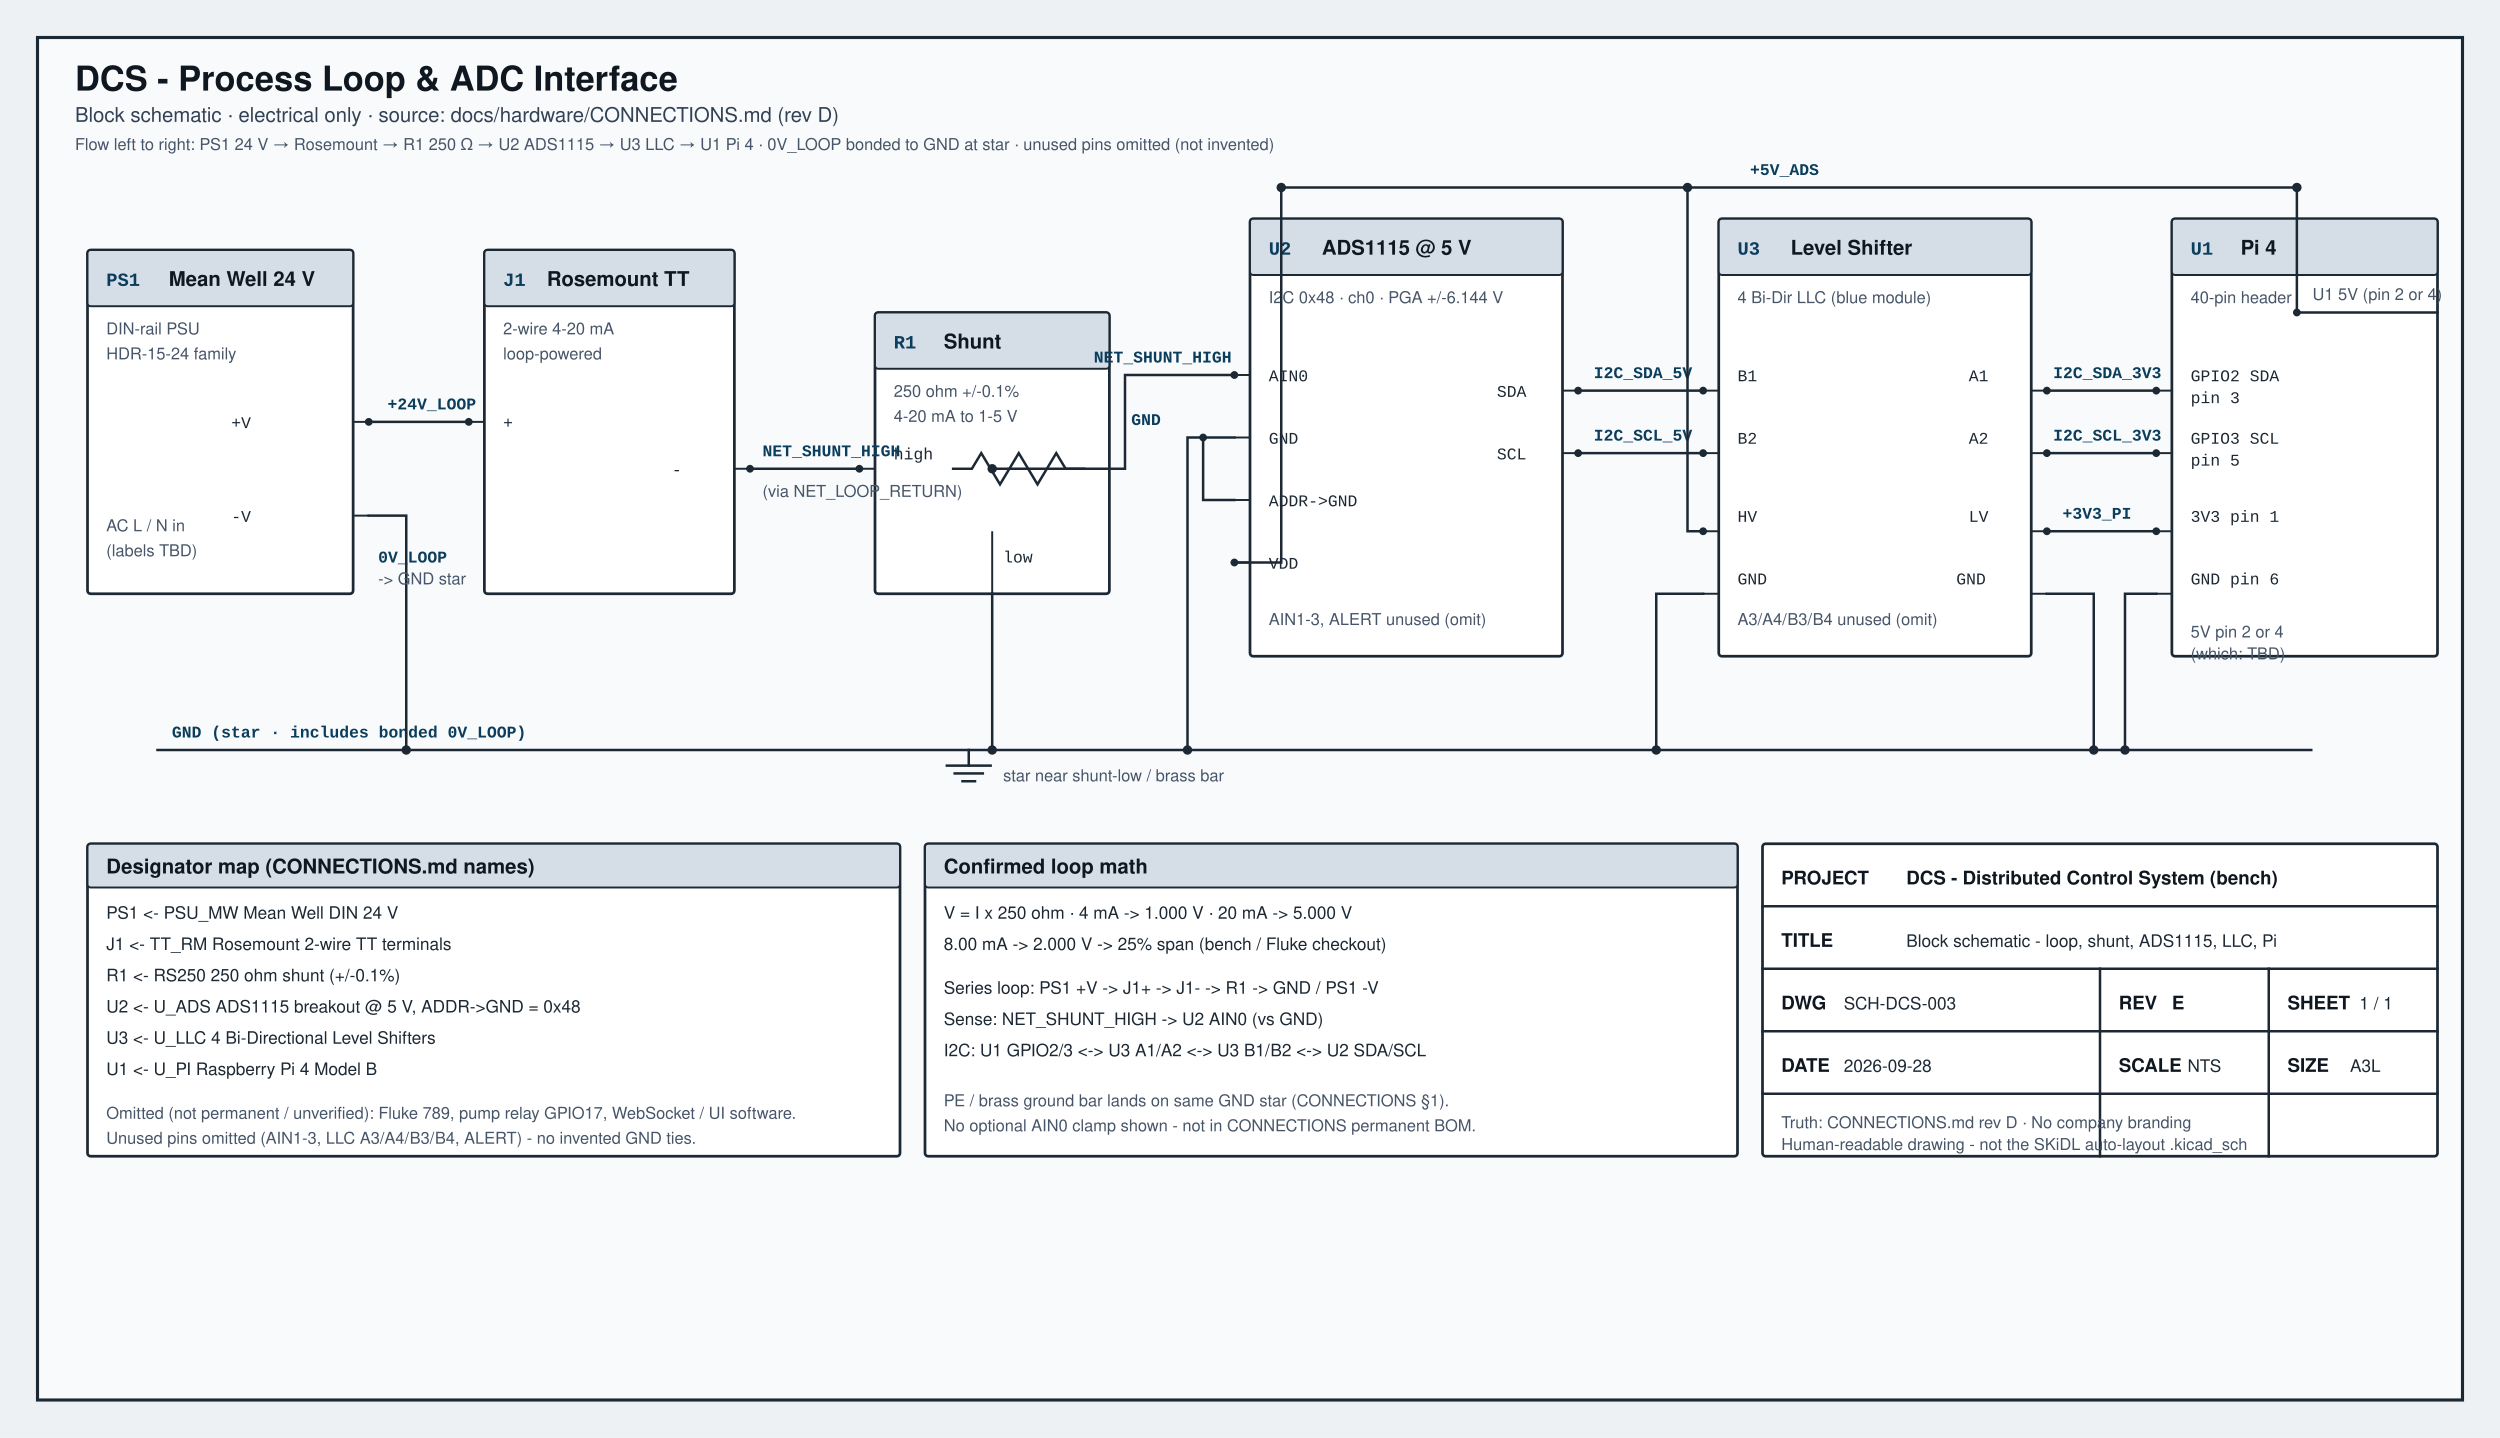
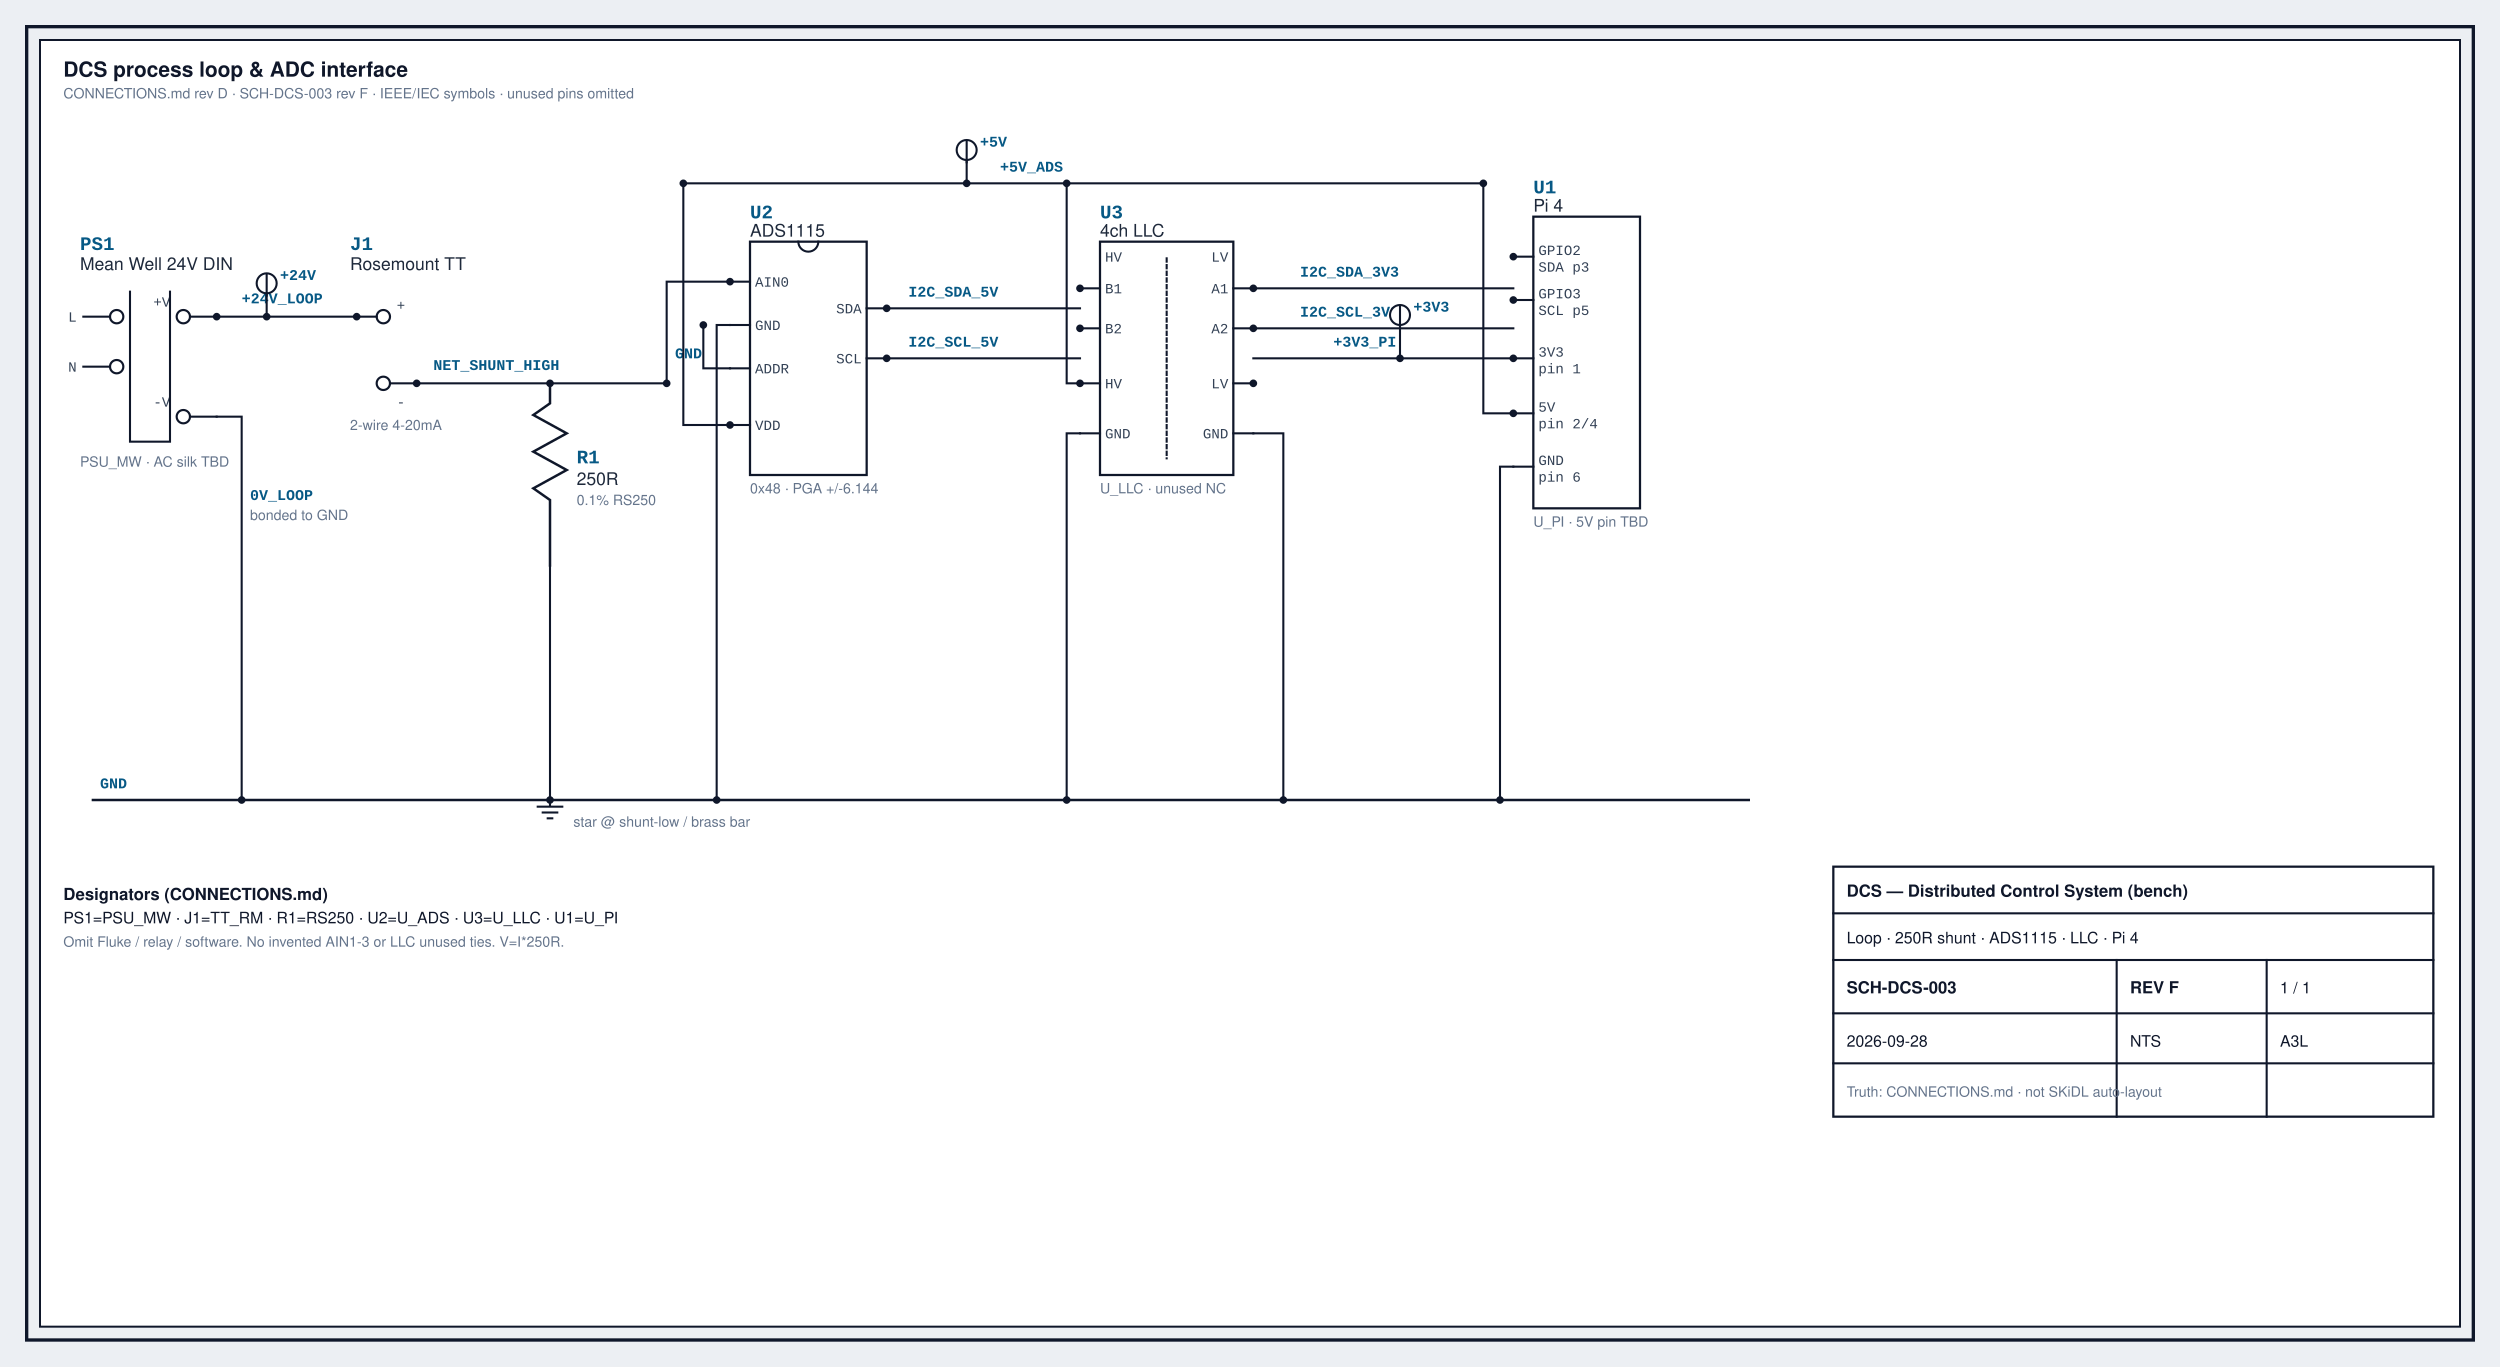
- <svg xmlns="http://www.w3.org/2000/svg" width="1600" height="920" viewBox="0 0 1600 920" role="img" aria-label="DCS electrical schematic SCH-DCS-003 rev E">
+ <svg xmlns="http://www.w3.org/2000/svg" width="1500" height="820" viewBox="0 0 1500 820">
  <defs>
-     <style type="text/css">
-       .bg { fill: #eef1f4; }
-       .sheet { fill: #f8fafb; stroke: #1c2833; stroke-width: 2; }
-       .block { fill: #ffffff; stroke: #1c2833; stroke-width: 1.75; }
-       .block-hdr { fill: #d5dde6; stroke: #1c2833; stroke-width: 1.25; }
-       .wire { fill: none; stroke: #1c2833; stroke-width: 1.6; stroke-linecap: square; stroke-linejoin: miter; }
-       .wire-gnd { fill: none; stroke: #1c2833; stroke-width: 1.6; }
-       .dot { fill: #1c2833; }
-       .pin { fill: none; stroke: #1c2833; stroke-width: 1.25; }
-       .t-title { font-family: "IBM Plex Sans", "Segoe UI", Helvetica, Arial, sans-serif; font-size: 22px; font-weight: 700; fill: #0f1720; }
-       .t-sub { font-family: "IBM Plex Sans", "Segoe UI", Helvetica, Arial, sans-serif; font-size: 13px; fill: #334155; }
-       .t-block { font-family: "IBM Plex Sans", "Segoe UI", Helvetica, Arial, sans-serif; font-size: 13px; font-weight: 700; fill: #0f1720; }
-       .t-ref { font-family: "IBM Plex Mono", "Consolas", "Courier New", monospace; font-size: 12px; font-weight: 700; fill: #0b3d5c; }
-       .t-pin { font-family: "IBM Plex Mono", "Consolas", "Courier New", monospace; font-size: 10.5px; fill: #1c2833; }
-       .t-net { font-family: "IBM Plex Mono", "Consolas", "Courier New", monospace; font-size: 10.5px; font-weight: 600; fill: #0b3d5c; }
-       .t-note { font-family: "IBM Plex Sans", "Segoe UI", Helvetica, Arial, sans-serif; font-size: 10.5px; fill: #475569; }
-       .t-tb { font-family: "IBM Plex Sans", "Segoe UI", Helvetica, Arial, sans-serif; font-size: 11px; fill: #1c2833; }
-       .t-tb-b { font-family: "IBM Plex Sans", "Segoe UI", Helvetica, Arial, sans-serif; font-size: 12px; font-weight: 700; fill: #0f1720; }
-     </style>
+     <style>
+   .bg { fill:#eceff3; }
+   .sheet { fill:#ffffff; stroke:#0f172a; stroke-width:1.2; }
+   .frame { fill:none; stroke:#0f172a; stroke-width:2; }
+   .w { fill:none; stroke:#0f172a; stroke-width:1.25; stroke-linecap:square; stroke-linejoin:miter; }
+   .wb { fill:none; stroke:#0f172a; stroke-width:1.5; }
+   .symf { fill:#ffffff; stroke:#0f172a; stroke-width:1.35; }
+   .dot { fill:#0f172a; }
+   .ref { font-family:"IBM Plex Mono",Consolas,"Courier New",monospace; font-size:11.5px; font-weight:700; fill:#075985; }
+   .val { font-family:"IBM Plex Sans",Helvetica,Arial,sans-serif; font-size:10.5px; fill:#1e293b; }
+   .pin { font-family:"IBM Plex Mono",Consolas,"Courier New",monospace; font-size:8.5px; fill:#334155; }
+   .net { font-family:"IBM Plex Mono",Consolas,"Courier New",monospace; font-size:9px; font-weight:600; fill:#075985; }
+   .note { font-family:"IBM Plex Sans",Helvetica,Arial,sans-serif; font-size:8.5px; fill:#64748b; }
+   .tb { font-family:"IBM Plex Sans",Helvetica,Arial,sans-serif; font-size:9.5px; fill:#0f172a; }
+   .tbb { font-family:"IBM Plex Sans",Helvetica,Arial,sans-serif; font-size:10px; font-weight:700; fill:#0f172a; }
+   .hdr { font-family:"IBM Plex Sans",Helvetica,Arial,sans-serif; font-size:12.5px; font-weight:700; fill:#0f172a; }
+ </style>
+     <g id="pwr">
+       <circle cx="0" cy="0" r="6" fill="#fff" stroke="#0f172a" stroke-width="1.25" />
+       <line x1="0" y1="-6" x2="0" y2="8" stroke="#0f172a" stroke-width="1.25" />
+     </g>
+     <g id="gnd">
+       <line x1="0" y1="0" x2="0" y2="4" stroke="#0f172a" stroke-width="1.25" />
+       <line x1="-8" y1="4" x2="8" y2="4" stroke="#0f172a" stroke-width="1.25" />
+       <line x1="-5" y1="7.5" x2="5" y2="7.5" stroke="#0f172a" stroke-width="1.25" />
+       <line x1="-2" y1="11" x2="2" y2="11" stroke="#0f172a" stroke-width="1.25" />
+     </g>
  </defs>
-   <rect class="bg" width="1600" height="920" />
-   <rect class="sheet" x="24" y="24" width="1552" height="872" />
-   <text class="t-title" x="48" y="58">DCS - Process Loop &amp; ADC Interface</text>
-   <text class="t-sub" x="48" y="78">Block schematic · electrical only · source: docs/hardware/CONNECTIONS.md (rev D)</text>
-   <text class="t-note" x="48" y="96">Flow left to right: PS1 24 V → Rosemount → R1 250 Ω → U2 ADS1115 → U3 LLC → U1 Pi 4 · 0V_LOOP bonded to GND at star · unused pins omitted (not invented)</text>
+   <rect class="bg" width="1500" height="820" />
+   <rect class="frame" x="16" y="16" width="1468" height="788" />
+   <rect class="sheet" x="24" y="24" width="1452" height="772" />
+   <text class="hdr" x="38" y="46">DCS process loop &amp; ADC interface</text>
+   <text class="note" x="38" y="59">CONNECTIONS.md rev D · SCH-DCS-003 rev F · IEEE/IEC symbols · unused pins omitted</text>
  <g id="PS1">
-     <rect class="block" x="56" y="160" width="170" height="220" rx="2" />
-     <rect class="block-hdr" x="56" y="160" width="170" height="36" rx="2" />
-     <text class="t-ref" x="68" y="183">PS1</text>
-     <text class="t-block" x="108" y="183">Mean Well 24 V</text>
-     <text class="t-note" x="68" y="214">DIN-rail PSU</text>
-     <text class="t-note" x="68" y="230">HDR-15-24 family</text>
-     <line class="pin" x1="226" y1="270" x2="236" y2="270" />
-     <text class="t-pin" x="148" y="274">+V</text>
-     <line class="pin" x1="226" y1="330" x2="236" y2="330" />
-     <text class="t-pin" x="148" y="334">-V</text>
-     <text class="t-note" x="68" y="340">AC L / N in</text>
-     <text class="t-note" x="68" y="356">(labels TBD)</text>
+     <text class="ref" x="48" y="150">PS1</text>
+     <text class="val" x="48" y="162">Mean Well 24V DIN</text>
+     <circle cx="70" cy="190" r="4" fill="#fff" stroke="#0f172a" stroke-width="1.3" />
+     <path class="w" d="M 50 190 H 66" />
+     <text class="pin" x="46" y="193" text-anchor="end">L</text>
+     <circle cx="70" cy="220" r="4" fill="#fff" stroke="#0f172a" stroke-width="1.3" />
+     <path class="w" d="M 50 220 H 66" />
+     <text class="pin" x="46" y="223" text-anchor="end">N</text>
+     <circle cx="110" cy="190" r="4" fill="#fff" stroke="#0f172a" stroke-width="1.3" />
+     <path class="w" d="M 114 190 H 130" />
+     <text class="pin" x="92" y="184">+V</text>
+     <circle cx="110" cy="250" r="4" fill="#fff" stroke="#0f172a" stroke-width="1.3" />
+     <path class="w" d="M 114 250 H 130" />
+     <text class="pin" x="92" y="244">-V</text>
+     <path class="w" d="M 78 175 V 265 H 102 V 175" fill="none" />
+     <text class="note" x="48" y="280">PSU_MW · AC silk TBD</text>
  </g>
  <g id="J1">
-     <rect class="block" x="310" y="160" width="160" height="220" rx="2" />
-     <rect class="block-hdr" x="310" y="160" width="160" height="36" rx="2" />
-     <text class="t-ref" x="322" y="183">J1</text>
-     <text class="t-block" x="350" y="183">Rosemount TT</text>
-     <text class="t-note" x="322" y="214">2-wire 4-20 mA</text>
-     <text class="t-note" x="322" y="230">loop-powered</text>
-     <line class="pin" x1="300" y1="270" x2="310" y2="270" />
-     <text class="t-pin" x="322" y="274">+</text>
-     <line class="pin" x1="470" y1="300" x2="480" y2="300" />
-     <text class="t-pin" x="430" y="304">-</text>
+     <text class="ref" x="210" y="150">J1</text>
+     <text class="val" x="210" y="162">Rosemount TT</text>
+     <circle cx="230" cy="190" r="4" fill="#fff" stroke="#0f172a" stroke-width="1.3" />
+     <circle cx="230" cy="230" r="4" fill="#fff" stroke="#0f172a" stroke-width="1.3" />
+     <path class="w" d="M 214 190 H 226" />
+     <path class="w" d="M 234 230 H 250" />
+     <text class="pin" x="238" y="186">+</text>
+     <text class="pin" x="238" y="244">-</text>
+     <text class="note" x="210" y="258">2-wire 4-20mA</text>
  </g>
  <g id="R1">
-     <rect class="block" x="560" y="200" width="150" height="180" rx="2" />
-     <rect class="block-hdr" x="560" y="200" width="150" height="36" rx="2" />
-     <text class="t-ref" x="572" y="223">R1</text>
-     <text class="t-block" x="604" y="223">Shunt</text>
-     <text class="t-note" x="572" y="254">250 ohm +/-0.1%</text>
-     <text class="t-note" x="572" y="270">4-20 mA to 1-5 V</text>
-     <path class="wire" d="M 610 300 h12 l6-10 12 20 12-20 12 20 12-20 6 10 h12" />
-     <line class="pin" x1="560" y1="300" x2="550" y2="300" />
-     <text class="t-pin" x="572" y="294">high</text>
-     <line class="pin" x1="635" y1="340" x2="635" y2="380" />
-     <text class="t-pin" x="642" y="360">low</text>
+     <path class="wb" d="M 330 230 V 242 l -10 7 20 11 -20 11 20 11 -20 11 10 7 V 340" />
+     <text class="ref" x="346" y="278">R1</text>
+     <text class="val" x="346" y="291">250R</text>
+     <text class="note" x="346" y="303">0.1% RS250</text>
  </g>
  <g id="U2">
-     <rect class="block" x="800" y="140" width="200" height="280" rx="2" />
-     <rect class="block-hdr" x="800" y="140" width="200" height="36" rx="2" />
-     <text class="t-ref" x="812" y="163">U2</text>
-     <text class="t-block" x="846" y="163">ADS1115 @ 5 V</text>
-     <text class="t-note" x="812" y="194">I2C 0x48 · ch0 · PGA +/-6.144 V</text>
-     <line class="pin" x1="790" y1="240" x2="800" y2="240" />
-     <text class="t-pin" x="812" y="244">AIN0</text>
-     <line class="pin" x1="790" y1="280" x2="800" y2="280" />
-     <text class="t-pin" x="812" y="284">GND</text>
-     <line class="pin" x1="790" y1="320" x2="800" y2="320" />
-     <text class="t-pin" x="812" y="324">ADDR-&gt;GND</text>
-     <line class="pin" x1="790" y1="360" x2="800" y2="360" />
-     <text class="t-pin" x="812" y="364">VDD</text>
-     <line class="pin" x1="1000" y1="250" x2="1010" y2="250" />
-     <text class="t-pin" x="958" y="254">SDA</text>
-     <line class="pin" x1="1000" y1="290" x2="1010" y2="290" />
-     <text class="t-pin" x="958" y="294">SCL</text>
-     <text class="t-note" x="812" y="400">AIN1-3, ALERT unused (omit)</text>
+     <rect class="symf" x="450" y="145" width="70" height="140" />
+     <path class="w" d="M 479.0 145 A 6 6 0 0 0 491.0 145" fill="#fff" />
+     <path class="w" d="M 438 169 H 450" />
+     <text class="pin" x="453" y="172">AIN0</text>
+     <path class="w" d="M 438 195 H 450" />
+     <text class="pin" x="453" y="198">GND</text>
+     <path class="w" d="M 438 221 H 450" />
+     <text class="pin" x="453" y="224">ADDR</text>
+     <path class="w" d="M 438 255 H 450" />
+     <text class="pin" x="453" y="258">VDD</text>
+     <path class="w" d="M 520 185 H 532" />
+     <text class="pin" x="517" y="188" text-anchor="end">SDA</text>
+     <path class="w" d="M 520 215 H 532" />
+     <text class="pin" x="517" y="218" text-anchor="end">SCL</text>
+     <text class="ref" x="450" y="131">U2</text>
+     <text class="val" x="450" y="142">ADS1115</text>
+     <text class="note" x="450" y="296">0x48 · PGA +/-6.144</text>
  </g>
  <g id="U3">
-     <rect class="block" x="1100" y="140" width="200" height="280" rx="2" />
-     <rect class="block-hdr" x="1100" y="140" width="200" height="36" rx="2" />
-     <text class="t-ref" x="1112" y="163">U3</text>
-     <text class="t-block" x="1146" y="163">Level Shifter</text>
-     <text class="t-note" x="1112" y="194">4 Bi-Dir LLC (blue module)</text>
-     <line class="pin" x1="1090" y1="250" x2="1100" y2="250" />
-     <text class="t-pin" x="1112" y="244">B1</text>
-     <line class="pin" x1="1090" y1="290" x2="1100" y2="290" />
-     <text class="t-pin" x="1112" y="284">B2</text>
-     <line class="pin" x1="1090" y1="340" x2="1100" y2="340" />
-     <text class="t-pin" x="1112" y="334">HV</text>
-     <line class="pin" x1="1090" y1="380" x2="1100" y2="380" />
-     <text class="t-pin" x="1112" y="374">GND</text>
-     <line class="pin" x1="1300" y1="250" x2="1310" y2="250" />
-     <text class="t-pin" x="1260" y="244">A1</text>
-     <line class="pin" x1="1300" y1="290" x2="1310" y2="290" />
-     <text class="t-pin" x="1260" y="284">A2</text>
-     <line class="pin" x1="1300" y1="340" x2="1310" y2="340" />
-     <text class="t-pin" x="1260" y="334">LV</text>
-     <line class="pin" x1="1300" y1="380" x2="1310" y2="380" />
-     <text class="t-pin" x="1252" y="374">GND</text>
-     <text class="t-note" x="1112" y="400">A3/A4/B3/B4 unused (omit)</text>
+     <rect class="symf" x="660" y="145" width="80" height="140" />
+     <line class="w" x1="700.0" y1="155" x2="700.0" y2="275" stroke-dasharray="2 2" />
+     <text class="pin" x="663" y="157">HV</text>
+     <text class="pin" x="737" y="157" text-anchor="end">LV</text>
+     <path class="w" d="M 648 173 H 660" />
+     <text class="pin" x="663" y="176">B1</text>
+     <path class="w" d="M 648 197 H 660" />
+     <text class="pin" x="663" y="200">B2</text>
+     <path class="w" d="M 648 230 H 660" />
+     <text class="pin" x="663" y="233">HV</text>
+     <path class="w" d="M 648 260 H 660" />
+     <text class="pin" x="663" y="263">GND</text>
+     <path class="w" d="M 740 173 H 752" />
+     <text class="pin" x="737" y="176" text-anchor="end">A1</text>
+     <path class="w" d="M 740 197 H 752" />
+     <text class="pin" x="737" y="200" text-anchor="end">A2</text>
+     <path class="w" d="M 740 230 H 752" />
+     <text class="pin" x="737" y="233" text-anchor="end">LV</text>
+     <path class="w" d="M 740 260 H 752" />
+     <text class="pin" x="737" y="263" text-anchor="end">GND</text>
+     <text class="ref" x="660" y="131">U3</text>
+     <text class="val" x="660" y="142">4ch LLC</text>
+     <text class="note" x="660" y="296">U_LLC · unused NC</text>
  </g>
  <g id="U1">
-     <rect class="block" x="1390" y="140" width="170" height="280" rx="2" />
-     <rect class="block-hdr" x="1390" y="140" width="170" height="36" rx="2" />
-     <text class="t-ref" x="1402" y="163">U1</text>
-     <text class="t-block" x="1434" y="163">Pi 4</text>
-     <text class="t-note" x="1402" y="194">40-pin header</text>
-     <line class="pin" x1="1380" y1="250" x2="1390" y2="250" />
-     <text class="t-pin" x="1402" y="244">GPIO2 SDA</text>
-     <text class="t-pin" x="1402" y="258">pin 3</text>
-     <line class="pin" x1="1380" y1="290" x2="1390" y2="290" />
-     <text class="t-pin" x="1402" y="284">GPIO3 SCL</text>
-     <text class="t-pin" x="1402" y="298">pin 5</text>
-     <line class="pin" x1="1380" y1="340" x2="1390" y2="340" />
-     <text class="t-pin" x="1402" y="334">3V3 pin 1</text>
-     <line class="pin" x1="1380" y1="380" x2="1390" y2="380" />
-     <text class="t-pin" x="1402" y="374">GND pin 6</text>
-     <text class="t-note" x="1402" y="408">5V pin 2 or 4</text>
-     <text class="t-note" x="1402" y="422">(which: TBD)</text>
-   </g>
-   <path class="wire" d="M 236 270 H 300" />
-   <circle class="dot" cx="236" cy="270" r="2.5" />
-   <circle class="dot" cx="300" cy="270" r="2.5" />
-   <text class="t-net" x="248" y="262">+24V_LOOP</text>
-   <path class="wire" d="M 480 300 H 550" />
-   <circle class="dot" cx="480" cy="300" r="2.5" />
-   <circle class="dot" cx="550" cy="300" r="2.5" />
-   <text class="t-net" x="488" y="292">NET_SHUNT_HIGH</text>
-   <text class="t-note" x="488" y="318">(via NET_LOOP_RETURN)</text>
-   <path class="wire" d="M 635 300 H 720 V 240 H 790" />
-   <circle class="dot" cx="635" cy="300" r="3" />
-   <circle class="dot" cx="790" cy="240" r="2.5" />
-   <text class="t-net" x="700" y="232">NET_SHUNT_HIGH</text>
-   <path class="wire-gnd" d="M 100 480 H 1480" />
-   <text class="t-net" x="110" y="472">GND  (star · includes bonded 0V_LOOP)</text>
-   <path class="wire" d="M 236 330 H 260 V 480" />
-   <circle class="dot" cx="260" cy="480" r="3" />
-   <text class="t-net" x="242" y="360">0V_LOOP</text>
-   <text class="t-note" x="242" y="374">-&gt; GND star</text>
-   <path class="wire" d="M 635 380 V 480" />
-   <circle class="dot" cx="635" cy="480" r="3" />
-   <path class="wire" d="M 790 280 H 760 V 480" />
-   <circle class="dot" cx="760" cy="480" r="3" />
-   <path class="wire" d="M 790 320 H 770 V 280" />
-   <circle class="dot" cx="770" cy="280" r="2.5" />
-   <text class="t-net" x="724" y="272">GND</text>
-   <path class="wire" d="M 1090 380 H 1060 V 480" />
-   <circle class="dot" cx="1060" cy="480" r="3" />
-   <path class="wire" d="M 1310 380 H 1340 V 480" />
-   <circle class="dot" cx="1340" cy="480" r="3" />
-   <path class="wire" d="M 1380 380 H 1360 V 480" />
-   <circle class="dot" cx="1360" cy="480" r="3" />
-   <g transform="translate(620,480)">
-     <line class="wire" x1="0" y1="0" x2="0" y2="10" />
-     <line class="wire" x1="-14" y1="10" x2="14" y2="10" />
-     <line class="wire" x1="-9" y1="15" x2="9" y2="15" />
-     <line class="wire" x1="-4" y1="20" x2="4" y2="20" />
-   </g>
-   <text class="t-note" x="642" y="500">star near shunt-low / brass bar</text>
-   <path class="wire" d="M 1010 250 H 1090" />
-   <circle class="dot" cx="1010" cy="250" r="2.5" />
-   <circle class="dot" cx="1090" cy="250" r="2.5" />
-   <text class="t-net" x="1020" y="242">I2C_SDA_5V</text>
-   <path class="wire" d="M 1010 290 H 1090" />
-   <circle class="dot" cx="1010" cy="290" r="2.5" />
-   <circle class="dot" cx="1090" cy="290" r="2.5" />
-   <text class="t-net" x="1020" y="282">I2C_SCL_5V</text>
-   <path class="wire" d="M 1310 250 H 1380" />
-   <circle class="dot" cx="1310" cy="250" r="2.5" />
-   <circle class="dot" cx="1380" cy="250" r="2.5" />
-   <text class="t-net" x="1314" y="242">I2C_SDA_3V3</text>
-   <path class="wire" d="M 1310 290 H 1380" />
-   <circle class="dot" cx="1310" cy="290" r="2.5" />
-   <circle class="dot" cx="1380" cy="290" r="2.5" />
-   <text class="t-net" x="1314" y="282">I2C_SCL_3V3</text>
-   <path class="wire" d="M 1380 340 H 1310" />
-   <circle class="dot" cx="1380" cy="340" r="2.5" />
-   <circle class="dot" cx="1310" cy="340" r="2.5" />
-   <text class="t-net" x="1320" y="332">+3V3_PI</text>
-   <path class="wire" d="M 1470 120 H 820" />
-   <text class="t-net" x="1120" y="112">+5V_ADS</text>
-   <path class="wire" d="M 1470 120 V 200 H 1560" />
-   <circle class="dot" cx="1470" cy="200" r="2.5" />
-   <text class="t-note" x="1480" y="192">U1 5V (pin 2 or 4)</text>
-   <path class="wire" d="M 1080 120 V 340 H 1090" />
-   <circle class="dot" cx="1080" cy="120" r="3" />
-   <circle class="dot" cx="1090" cy="340" r="2.5" />
-   <path class="wire" d="M 820 120 V 360 H 790" />
-   <circle class="dot" cx="820" cy="120" r="3" />
-   <circle class="dot" cx="790" cy="360" r="2.5" />
-   <circle class="dot" cx="1470" cy="120" r="3" />
+     <rect class="symf" x="920" y="130" width="64" height="175" />
+     <path class="w" d="M 908 154 H 920" />
+     <text class="pin" x="923" y="153">GPIO2</text>
+     <text class="pin" x="923" y="163">SDA p3</text>
+     <path class="w" d="M 908 180 H 920" />
+     <text class="pin" x="923" y="179">GPIO3</text>
+     <text class="pin" x="923" y="189">SCL p5</text>
+     <path class="w" d="M 908 215 H 920" />
+     <text class="pin" x="923" y="214">3V3</text>
+     <text class="pin" x="923" y="224">pin 1</text>
+     <path class="w" d="M 908 248 H 920" />
+     <text class="pin" x="923" y="247">5V</text>
+     <text class="pin" x="923" y="257">pin 2/4</text>
+     <path class="w" d="M 908 280 H 920" />
+     <text class="pin" x="923" y="279">GND</text>
+     <text class="pin" x="923" y="289">pin 6</text>
+     <text class="ref" x="920" y="116">U1</text>
+     <text class="val" x="920" y="127">Pi 4</text>
+     <text class="note" x="920" y="316">U_PI · 5V pin TBD</text>
+   </g>
+   <path class="w" d="M 130 190 H 214" />
+   <circle class="dot" cx="130" cy="190" r="2.3" />
+   <circle class="dot" cx="214" cy="190" r="2.3" />
+   <text class="net" x="145" y="182">+24V_LOOP</text>
+   <use href="#pwr" x="160" y="170" />
+   <path class="w" d="M 160 176 V 190" />
+   <circle class="dot" cx="160" cy="190" r="2.3" />
+   <text class="net" x="168" y="168">+24V</text>
+   <path class="w" d="M 250 230 H 330" />
+   <circle class="dot" cx="250" cy="230" r="2.3" />
+   <circle class="dot" cx="330" cy="230" r="2.3" />
+   <text class="net" x="260" y="222">NET_SHUNT_HIGH</text>
+   <path class="w" d="M 330 230 H 400 V 169 H 438" />
+   <circle class="dot" cx="400" cy="230" r="2.3" />
+   <circle class="dot" cx="438" cy="169" r="2.3" />
+   <path class="w" d="M 330 340 V 480" />
+   <circle class="dot" cx="330" cy="480" r="2.3" />
+   <path class="wb" d="M 55 480 H 1050" />
+   <text class="net" x="60" y="473">GND</text>
+   <use href="#gnd" x="330" y="480" />
+   <text class="note" x="344" y="496">star @ shunt-low / brass bar</text>
+   <path class="w" d="M 130 250 H 145 V 480" />
+   <circle class="dot" cx="145" cy="480" r="2.3" />
+   <text class="net" x="150" y="300">0V_LOOP</text>
+   <text class="note" x="150" y="312">bonded to GND</text>
+   <path class="w" d="M 438 195 H 430 V 480" />
+   <circle class="dot" cx="430" cy="480" r="2.3" />
+   <path class="w" d="M 438 221 H 422 V 195" />
+   <circle class="dot" cx="422" cy="195" r="2.3" />
+   <text class="net" x="405" y="215">GND</text>
+   <path class="w" d="M 648 260 H 640 V 480" />
+   <circle class="dot" cx="640" cy="480" r="2.3" />
+   <path class="w" d="M 752 260 H 770 V 480" />
+   <circle class="dot" cx="770" cy="480" r="2.3" />
+   <path class="w" d="M 908 280 H 900 V 480" />
+   <circle class="dot" cx="900" cy="480" r="2.3" />
+   <path class="w" d="M 532 185 H 648" />
+   <circle class="dot" cx="532" cy="185" r="2.3" />
+   <circle class="dot" cx="648" cy="173" r="2.3" />
+   <text class="net" x="545" y="178">I2C_SDA_5V</text>
+   <path class="w" d="M 532 215 H 648" />
+   <circle class="dot" cx="532" cy="215" r="2.3" />
+   <circle class="dot" cx="648" cy="197" r="2.3" />
+   <text class="net" x="545" y="208">I2C_SCL_5V</text>
+   <path class="w" d="M 752 173 H 908" />
+   <circle class="dot" cx="752" cy="173" r="2.3" />
+   <circle class="dot" cx="908" cy="154" r="2.3" />
+   <text class="net" x="780" y="166">I2C_SDA_3V3</text>
+   <path class="w" d="M 752 197 H 908" />
+   <circle class="dot" cx="752" cy="197" r="2.3" />
+   <circle class="dot" cx="908" cy="180" r="2.3" />
+   <text class="net" x="780" y="190">I2C_SCL_3V3</text>
+   <path class="w" d="M 908 215 H 752" />
+   <circle class="dot" cx="908" cy="215" r="2.3" />
+   <circle class="dot" cx="752" cy="230" r="2.3" />
+   <text class="net" x="800" y="208">+3V3_PI</text>
+   <use href="#pwr" x="840" y="189" />
+   <path class="w" d="M 840 195 V 215" />
+   <circle class="dot" cx="840" cy="215" r="2.3" />
+   <text class="net" x="848" y="187">+3V3</text>
+   <path class="w" d="M 908 248 H 890 V 110 H 410" />
+   <circle class="dot" cx="890" cy="110" r="2.3" />
+   <circle class="dot" cx="908" cy="248" r="2.3" />
+   <text class="net" x="600" y="103">+5V_ADS</text>
+   <use href="#pwr" x="580" y="90" />
+   <path class="w" d="M 580 96 V 110" />
+   <circle class="dot" cx="580" cy="110" r="2.3" />
+   <text class="net" x="588" y="88">+5V</text>
+   <path class="w" d="M 640 110 V 230 H 648" />
+   <circle class="dot" cx="640" cy="110" r="2.3" />
+   <circle class="dot" cx="648" cy="230" r="2.3" />
+   <path class="w" d="M 410 110 V 255 H 438" />
+   <circle class="dot" cx="410" cy="110" r="2.3" />
+   <circle class="dot" cx="438" cy="255" r="2.3" />
  <g id="legend">
-     <rect class="block" x="56" y="540" width="520" height="200" rx="2" />
-     <rect class="block-hdr" x="56" y="540" width="520" height="28" rx="2" />
-     <text class="t-block" x="68" y="559">Designator map (CONNECTIONS.md names)</text>
-     <text class="t-tb" x="68" y="588">PS1  &lt;-  PSU_MW     Mean Well DIN 24 V</text>
-     <text class="t-tb" x="68" y="608">J1   &lt;-  TT_RM      Rosemount 2-wire TT terminals</text>
-     <text class="t-tb" x="68" y="628">R1   &lt;-  RS250      250 ohm shunt (+/-0.1%)</text>
-     <text class="t-tb" x="68" y="648">U2   &lt;-  U_ADS      ADS1115 breakout @ 5 V, ADDR-&gt;GND = 0x48</text>
-     <text class="t-tb" x="68" y="668">U3   &lt;-  U_LLC      4 Bi-Directional Level Shifters</text>
-     <text class="t-tb" x="68" y="688">U1   &lt;-  U_PI       Raspberry Pi 4 Model B</text>
-     <text class="t-note" x="68" y="716">Omitted (not permanent / unverified): Fluke 789, pump relay GPIO17, WebSocket / UI software.</text>
-     <text class="t-note" x="68" y="732">Unused pins omitted (AIN1-3, LLC A3/A4/B3/B4, ALERT) - no invented GND ties.</text>
-   </g>
-   <g id="notes">
-     <rect class="block" x="592" y="540" width="520" height="200" rx="2" />
-     <rect class="block-hdr" x="592" y="540" width="520" height="28" rx="2" />
-     <text class="t-block" x="604" y="559">Confirmed loop math</text>
-     <text class="t-tb" x="604" y="588">V = I x 250 ohm · 4 mA -&gt; 1.000 V · 20 mA -&gt; 5.000 V</text>
-     <text class="t-tb" x="604" y="608">8.00 mA -&gt; 2.000 V -&gt; 25% span (bench / Fluke checkout)</text>
-     <text class="t-tb" x="604" y="636">Series loop: PS1 +V -&gt; J1+ -&gt; J1- -&gt; R1 -&gt; GND / PS1 -V</text>
-     <text class="t-tb" x="604" y="656">Sense: NET_SHUNT_HIGH -&gt; U2 AIN0 (vs GND)</text>
-     <text class="t-tb" x="604" y="676">I2C: U1 GPIO2/3 &lt;-&gt; U3 A1/A2 &lt;-&gt; U3 B1/B2 &lt;-&gt; U2 SDA/SCL</text>
-     <text class="t-note" x="604" y="708">PE / brass ground bar lands on same GND star (CONNECTIONS §1).</text>
-     <text class="t-note" x="604" y="724">No optional AIN0 clamp shown - not in CONNECTIONS permanent BOM.</text>
-   </g>
-   <g id="titleblock">
-     <rect class="block" x="1128" y="540" width="432" height="200" rx="2" />
-     <line class="wire" x1="1128" y1="580" x2="1560" y2="580" />
-     <line class="wire" x1="1128" y1="620" x2="1560" y2="620" />
-     <line class="wire" x1="1128" y1="660" x2="1560" y2="660" />
-     <line class="wire" x1="1128" y1="700" x2="1560" y2="700" />
-     <line class="wire" x1="1344" y1="620" x2="1344" y2="740" />
-     <line class="wire" x1="1452" y1="620" x2="1452" y2="740" />
-     <text class="t-tb-b" x="1140" y="566">PROJECT</text>
-     <text class="t-tb-b" x="1220" y="566">DCS - Distributed Control System (bench)</text>
-     <text class="t-tb-b" x="1140" y="606">TITLE</text>
-     <text class="t-tb" x="1220" y="606">Block schematic - loop, shunt, ADS1115, LLC, Pi</text>
-     <text class="t-tb-b" x="1140" y="646">DWG</text>
-     <text class="t-tb" x="1180" y="646">SCH-DCS-003</text>
-     <text class="t-tb-b" x="1356" y="646">REV</text>
-     <text class="t-tb-b" x="1390" y="646">E</text>
-     <text class="t-tb-b" x="1464" y="646">SHEET</text>
-     <text class="t-tb" x="1510" y="646">1 / 1</text>
-     <text class="t-tb-b" x="1140" y="686">DATE</text>
-     <text class="t-tb" x="1180" y="686">2026-09-28</text>
-     <text class="t-tb-b" x="1356" y="686">SCALE</text>
-     <text class="t-tb" x="1400" y="686">NTS</text>
-     <text class="t-tb-b" x="1464" y="686">SIZE</text>
-     <text class="t-tb" x="1504" y="686">A3L</text>
-     <text class="t-note" x="1140" y="722">Truth: CONNECTIONS.md rev D · No company branding</text>
-     <text class="t-note" x="1140" y="736">Human-readable drawing - not the SKiDL auto-layout .kicad_sch</text>
+     <text class="tbb" x="38" y="540">Designators (CONNECTIONS.md)</text>
+     <text class="tb" x="38" y="554">PS1=PSU_MW · J1=TT_RM · R1=RS250 · U2=U_ADS · U3=U_LLC · U1=U_PI</text>
+     <text class="note" x="38" y="568">Omit Fluke / relay / software. No invented AIN1-3 or LLC unused ties. V=I*250R.</text>
+   </g>
+   <g id="tb">
+     <rect class="symf" x="1100" y="520" width="360" height="150" />
+     <line class="w" x1="1100" y1="548" x2="1460" y2="548" />
+     <line class="w" x1="1100" y1="576" x2="1460" y2="576" />
+     <line class="w" x1="1100" y1="608" x2="1460" y2="608" />
+     <line class="w" x1="1100" y1="638" x2="1460" y2="638" />
+     <line class="w" x1="1270" y1="576" x2="1270" y2="670" />
+     <line class="w" x1="1360" y1="576" x2="1360" y2="670" />
+     <text class="tbb" x="1108" y="538">DCS — Distributed Control System (bench)</text>
+     <text class="tb" x="1108" y="566">Loop · 250R shunt · ADS1115 · LLC · Pi 4</text>
+     <text class="tbb" x="1108" y="596">SCH-DCS-003</text>
+     <text class="tbb" x="1278" y="596">REV F</text>
+     <text class="tb" x="1368" y="596">1 / 1</text>
+     <text class="tb" x="1108" y="628">2026-09-28</text>
+     <text class="tb" x="1278" y="628">NTS</text>
+     <text class="tb" x="1368" y="628">A3L</text>
+     <text class="note" x="1108" y="658">Truth: CONNECTIONS.md · not SKiDL auto-layout</text>
  </g>
</svg>
